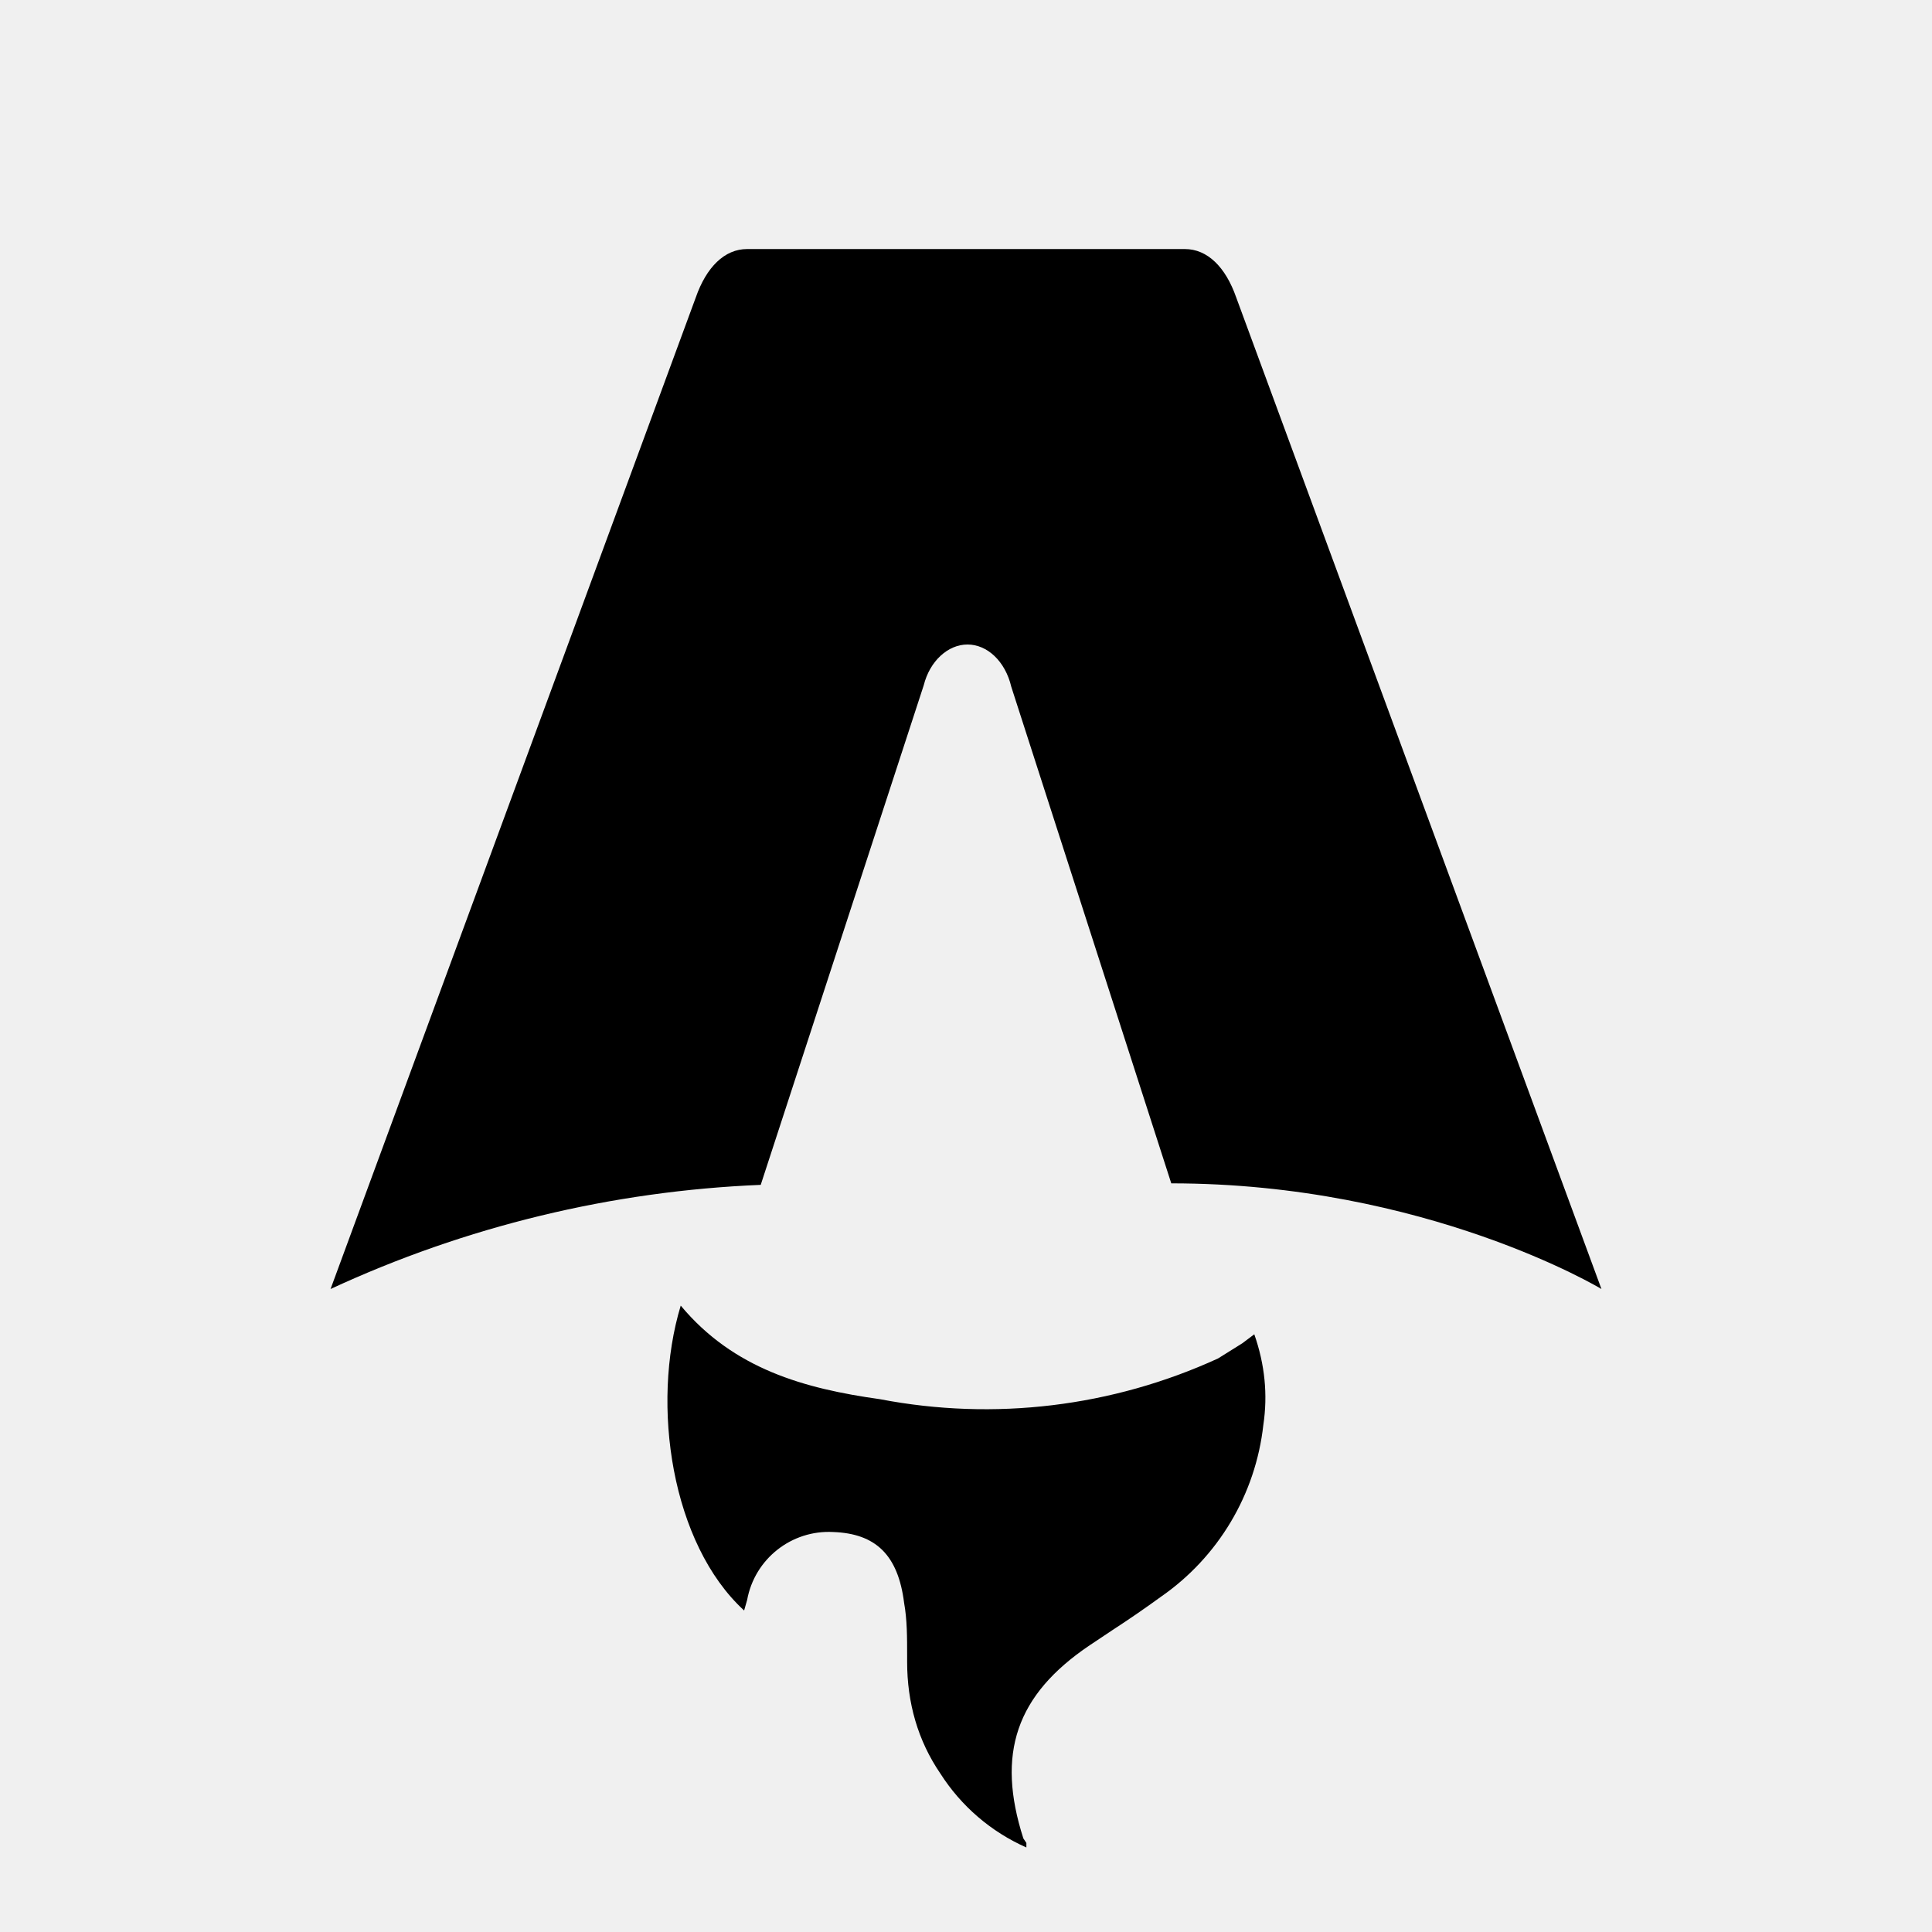
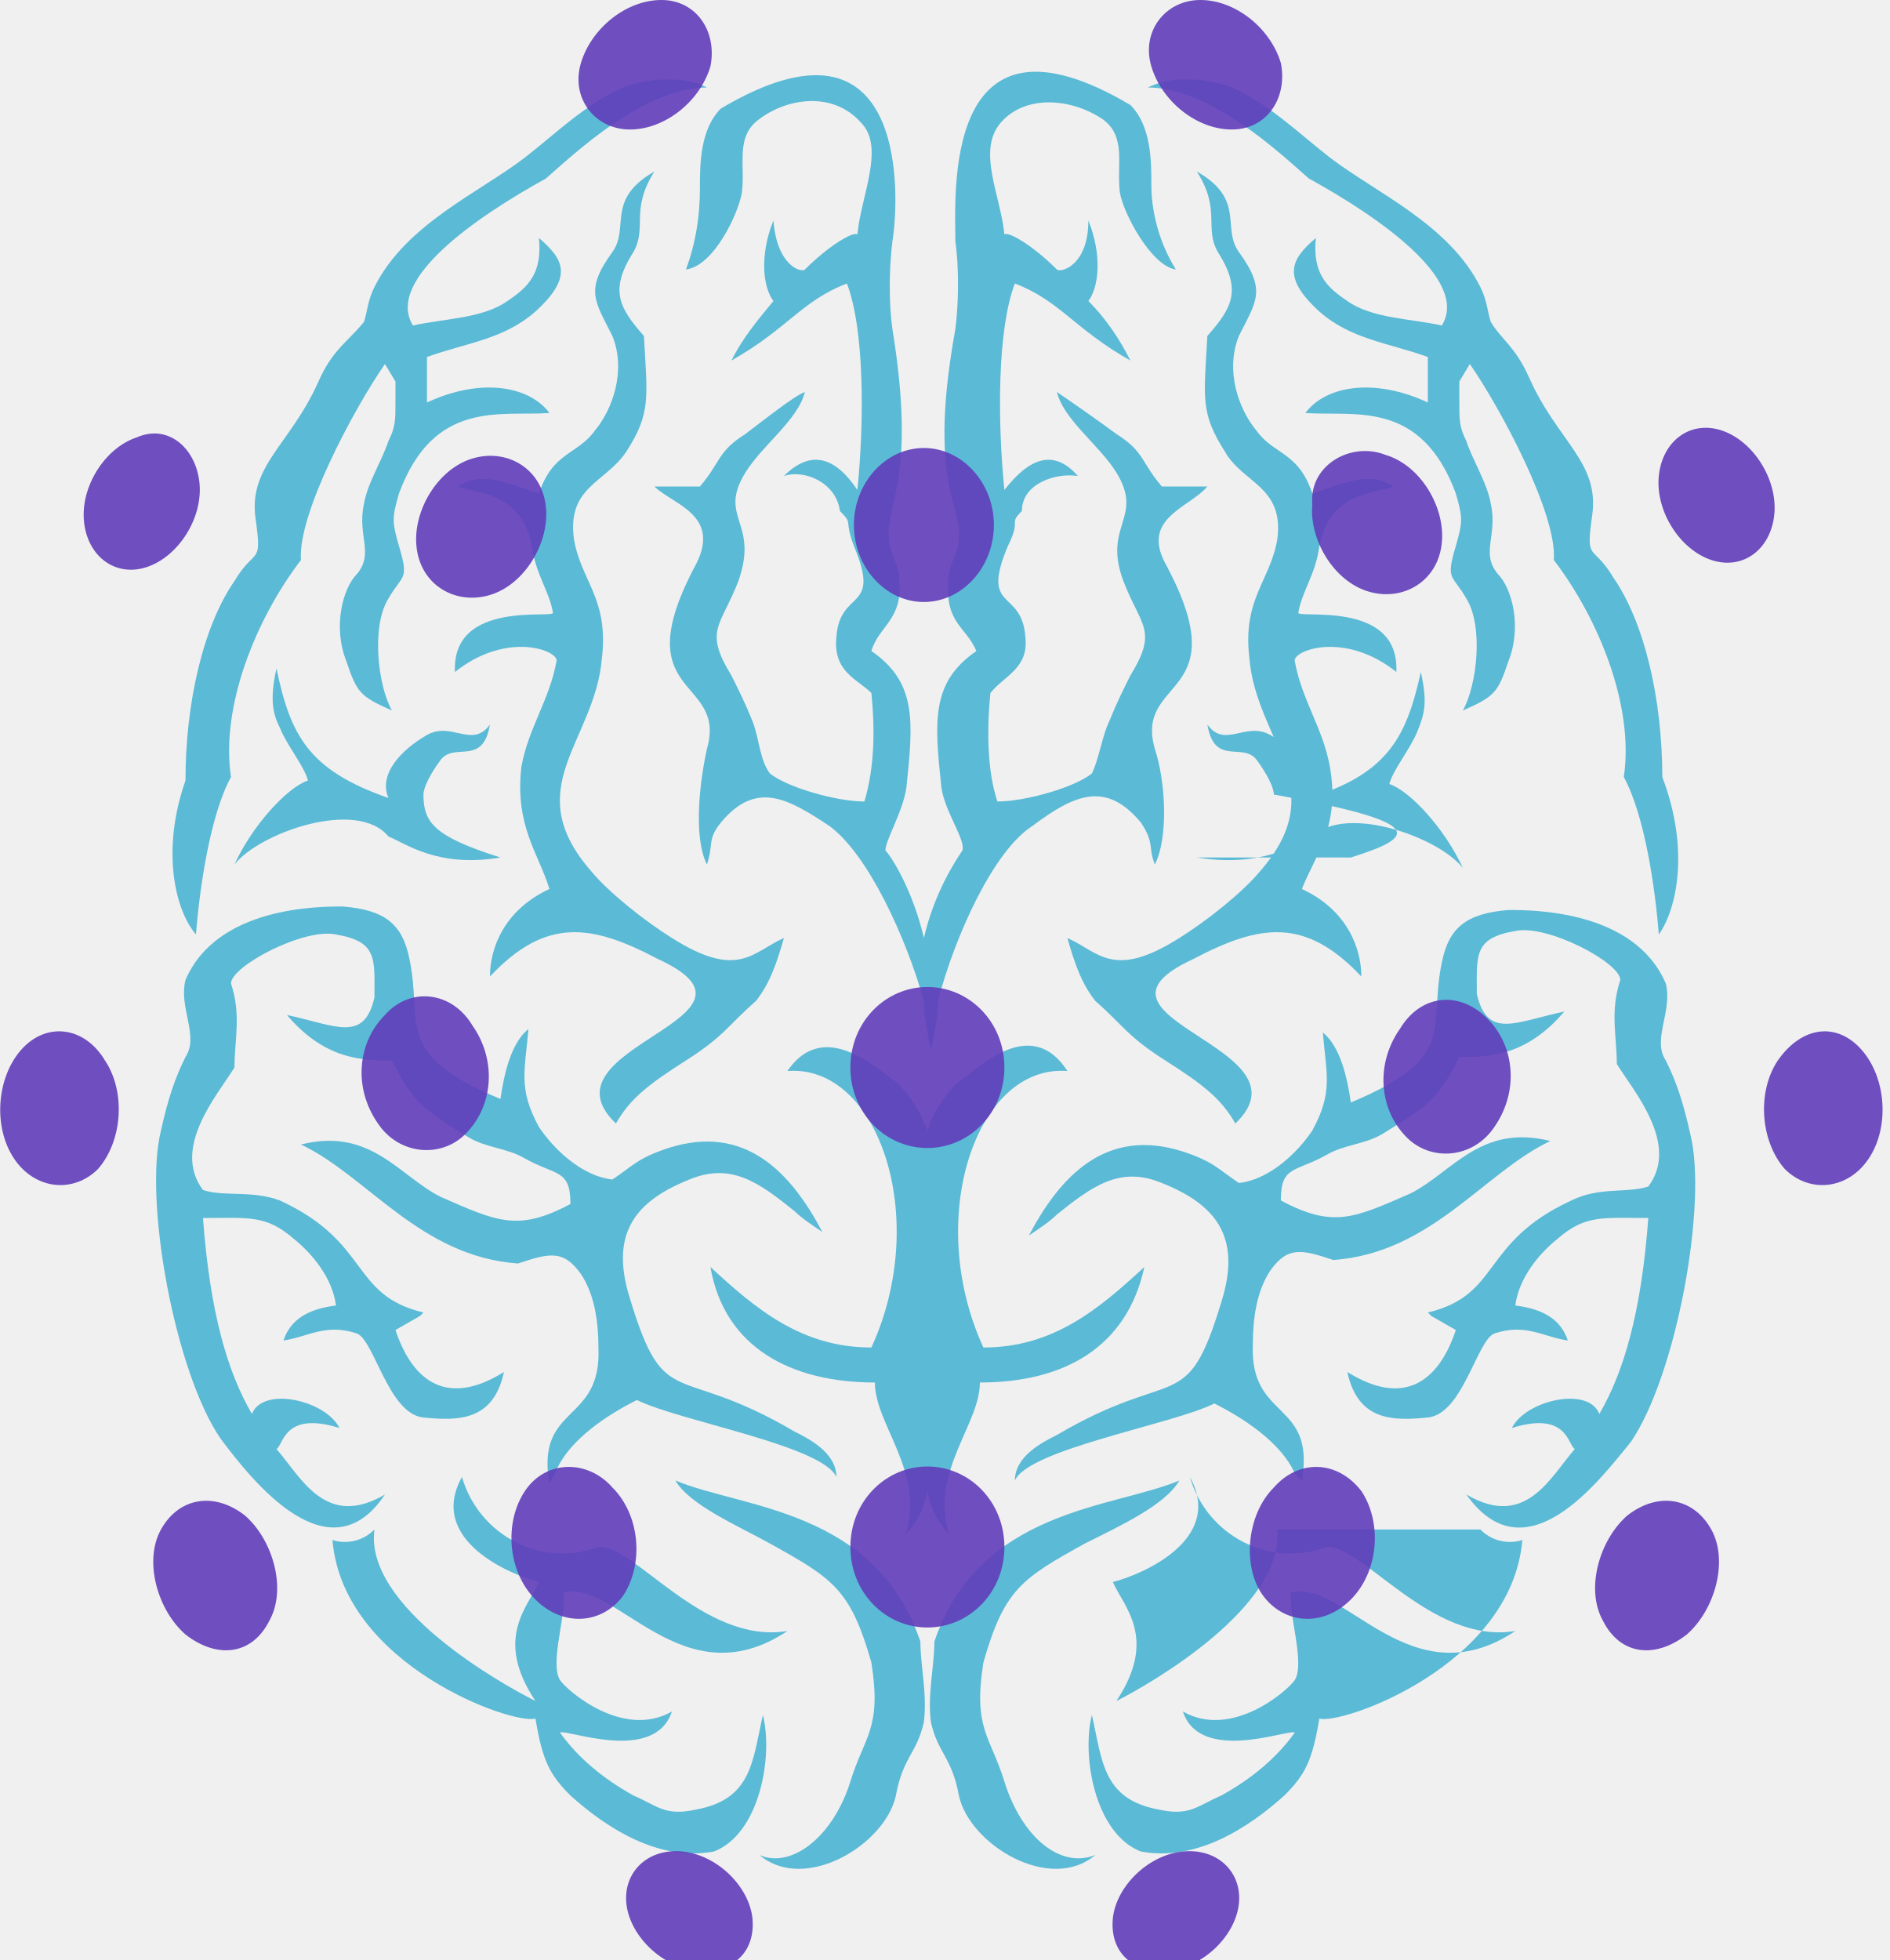
- <svg xmlns="http://www.w3.org/2000/svg" fill="none" viewBox="0 0 128 128">
-   <path d="M50.4 78.5a75.1 75.1 0 0 0-28.5 6.9l24.2-65.7c.7-2 1.9-3.2 3.4-3.2h29c1.5 0 2.7 1.2 3.4 3.2l24.2 65.7s-11.6-7-28.5-7L67 45.5c-.4-1.7-1.6-2.8-2.9-2.8-1.3 0-2.5 1.1-2.9 2.7L50.4 78.5Zm-1.1 28.2Zm-4.2-20.2c-2 6.6-.6 15.8 4.2 20.2a17.5 17.5 0 0 1 .2-.7 5.5 5.5 0 0 1 5.7-4.5c2.8.1 4.3 1.5 4.7 4.7.2 1.1.2 2.3.2 3.5v.4c0 2.7.7 5.2 2.2 7.4a13 13 0 0 0 5.7 4.9v-.3l-.2-.3c-1.8-5.6-.5-9.5 4.4-12.8l1.5-1a73 73 0 0 0 3.2-2.2 16 16 0 0 0 6.8-11.4c.3-2 .1-4-.6-6l-.8.6-1.6 1a37 37 0 0 1-22.4 2.7c-5-.7-9.7-2-13.2-6.2Z" />
-   <style>
-         path { fill: #000; }
-         @media (prefers-color-scheme: dark) {
-             path { fill: #FFF; }
-         }
-     </style>
+ <svg xmlns="http://www.w3.org/2000/svg" viewBox="0 0 54 56" role="img" aria-label="NEMAR">
+   <g fill="#5bbad5">
+     <path d="M32.3 3c.6.6.6 1.6.6 2.3 0 .7.2 1.6.7 2.4-.7-.1-1.5-1.6-1.6-2.2-.1-.8.2-1.6-.5-2.1-.9-.6-2.2-.7-2.9.1-.7.8 0 2.1.1 3.2.1-.1.8.3 1.5 1 .1.1.9-.1.9-1.4.4 1 .3 1.9 0 2.3.5.5.9 1.1 1.2 1.7-1.6-.9-2-1.7-3.3-2.2-.5 1.3-.5 3.9-.3 5.9.7-.9 1.4-1.2 2.1-.4-.6-.1-1.6.2-1.6 1-.4.4 0 .2-.4 1-.8 1.9.4 1.2.5 2.6.1.9-.6 1.1-1 1.6-.1 1-.1 2.2.2 3.1.8 0 2.2-.4 2.7-.8.2-.4.3-1.1.5-1.5.2-.5.4-.9.6-1.3.8-1.3.3-1.4-.2-2.7-.6-1.6.6-1.8-.2-3.1-.5-.8-1.5-1.5-1.7-2.3.3.2 1.3.9 1.7 1.2.8.5.7.8 1.3 1.5h1.3c-.5.6-1.9.9-1.2 2.2 2.1 3.9-.9 3.2-.3 5.3.3.9.4 2.5 0 3.3-.2-.5 0-.6-.4-1.2-1-1.2-1.9-.8-3.1.1-1.1.7-2.2 3.1-2.7 5 0 .5-.1.9-.2 1.4v.2-.1.1-.2c-.1-.5-.2-1-.2-1.4-.5-1.8-1.6-4.2-2.7-5-1.2-.8-2.1-1.3-3.1-.1-.4.5-.2.6-.4 1.2-.4-.8-.2-2.4 0-3.3.6-2.1-2.4-1.4-.3-5.3.7-1.4-.7-1.7-1.2-2.2H20c.6-.7.5-1 1.3-1.5.4-.3 1.4-1.1 1.7-1.2-.2.8-1.2 1.5-1.7 2.3-.8 1.3.4 1.4-.2 3.1-.5 1.3-1 1.4-.2 2.7.2.4.4.8.6 1.3.2.5.2 1.1.5 1.5.5.4 1.9.8 2.7.8.3-1 .3-2.1.2-3.1-.4-.4-1.1-.6-1-1.6.1-1.4 1.3-.7.5-2.6-.3-.8 0-.6-.4-1-.1-.8-1-1.2-1.6-1 .8-.8 1.5-.5 2.1.4.2-2 .2-4.6-.3-5.9-1.3.5-1.7 1.3-3.3 2.2.3-.6.7-1.1 1.2-1.7-.3-.4-.4-1.3 0-2.3.1 1.3.8 1.5.9 1.4.7-.7 1.4-1.1 1.5-1 .1-1.1.8-2.5.1-3.2-.8-.9-2.1-.7-2.9-.1-.7.5-.4 1.3-.5 2.1-.1.6-.8 2.1-1.6 2.2.3-.8.4-1.6.4-2.3 0-.7 0-1.7.6-2.3 5.4-3.2 5.1 2.6 4.9 3.8-.1.8-.1 1.8 0 2.5.7 4.3-.2 5-.1 6 0 .4.3.7.3 1.2.1 1.1-.6 1.3-.8 2 1.3.9 1.2 2 1 3.9-.1.7-.6 1.5-.6 1.8.2.2.8 1.2 1.1 2.5.3-1.3.9-2.2 1.1-2.5.1-.3-.5-1.1-.6-1.8-.2-1.9-.3-3 1-3.9-.3-.7-.9-.8-.8-2 0-.5.3-.8.3-1.2.1-1-.9-1.6-.1-6 .1-.8.1-1.8 0-2.5 0-1.3-.4-7.1 5-3.9zM10.7 43.7c-.4.4-.9.4-1.2.3.3 3.6 5.2 5.3 5.8 5.1.2 1.2.4 1.6 1 2.2 1 .9 2.5 1.9 4.1 1.6 1.3-.5 1.7-2.7 1.4-3.9-.3 1.3-.3 2.4-1.9 2.7-.9.2-1.1-.1-1.8-.4-.9-.5-1.6-1.1-2.1-1.8.2-.1 2.7.9 3.2-.6-1.4.8-3-.6-3.2-.9-.3-.5.2-1.9.1-2.5 1.5-.4 3.4 3.1 6.4 1.1-2.4.4-4.4-2.5-5.4-2.4-1.6.6-3.4-.3-3.9-2-1 1.8 1.4 2.8 2.2 3-.3.7-1.3 1.6-.1 3.4-1-.5-4.9-2.7-4.6-4.9z" />
+     <path d="M11 42.7c-1.7 1-2.4-.5-3.1-1.3.2-.1.2-1.1 1.8-.6-.4-.8-2.2-1.2-2.5-.4-.7-1.2-1.2-2.9-1.4-5.6 1.3 0 1.8-.1 2.6.6.5.4 1.1 1.1 1.2 1.9-.8.1-1.3.4-1.5 1 .7-.1 1.2-.5 2.1-.2.5.2.9 2.3 1.9 2.4 1 .1 2 .1 2.3-1.3-1.6 1-2.6.3-3.1-1.2l.7-.4.1-.1c-2.1-.5-1.5-2-4.1-3.2-.8-.3-1.6-.1-2.2-.3-.9-1.2.4-2.7.9-3.5 0-.8.2-1.5-.1-2.4 0-.5 2.1-1.6 3-1.4 1.2.2 1.1.7 1.1 1.8-.3 1.3-1.1.8-2.5.5 1.1 1.3 2.2 1.3 3 1.3.6 1.2.9 1.4 2.2 2.2.5.3 1.1.3 1.6.6.9.5 1.3.3 1.3 1.3-1.5.8-2.1.5-3.7-.2-1.2-.6-2-2-4-1.5 1.9.9 3.4 3.2 6.2 3.4.9-.3 1.3-.4 1.8.3.4.6.5 1.4.5 2.1.1 2.2-1.8 1.6-1.4 3.9l.2-.4c.4-.9 1.5-1.6 2.3-2 1.2.6 5.3 1.3 5.7 2.2 0-.7-.8-1.1-1.2-1.3-3.4-2-3.7-.5-4.7-3.8-.6-1.9.2-2.8 1.7-3.4 1.2-.5 2 .1 3 .9.2.2.5.4.8.6-.9-1.7-2.2-3.1-4.4-2.4-.9.3-1 .5-1.6.9-.9-.1-1.7-.9-2.1-1.5-.6-1.1-.4-1.6-.3-2.8-.5.4-.7 1.3-.8 2-3.1-1.3-2.2-2.1-2.6-4-.2-1-.7-1.4-1.9-1.5-.7 0-3.6 0-4.5 2.1-.2.8.4 1.6 0 2.2-.3.6-.5 1.2-.7 2.1-.5 2 .4 6.9 1.7 8.8.9 1.2 3.1 4 4.7 1.6zM5.6 26.7c.1-1.3.4-3.4 1-4.5-.3-2 .7-4.5 2-6.2-.1-1.3 1.5-4.3 2.4-5.6l.3.5v.6c0 .5 0 .7-.2 1.1-.2.6-.6 1.2-.7 1.8-.2.9.3 1.4-.2 2-.4.4-.7 1.5-.3 2.5.3.9.4 1 1.3 1.4-.4-.7-.6-2.4-.1-3.2.4-.7.6-.5.3-1.5-.2-.7-.2-.8 0-1.5 1-2.7 2.9-2.2 4.3-2.3-.6-.8-2-1-3.5-.3v-1.3c1.1-.4 2.2-.5 3.1-1.3 1.1-1 .8-1.5.1-2.1.1 1-.3 1.4-.9 1.8-.7.5-1.8.5-2.7.7-.8-1.3 1.8-3.1 3.8-4.2.8-.7 2.8-2.6 4.6-2.6-.8-.4-1.9-.2-2.4 0-1.1.5-1.9 1.3-2.8 2-1.3 1-3.4 1.9-4.3 3.7-.2.4-.2.7-.3 1-.5.6-.9.8-1.3 1.7-.8 1.8-2 2.4-1.8 3.9.2 1.4 0 .8-.6 1.8-.9 1.3-1.4 3.5-1.4 5.7-.7 2-.3 3.7.3 4.4z" />
+     <path d="M21.7 53c1.3 1.1 3.6-.3 3.9-1.7.2-1.1.6-1.2.8-2.1.1-.8-.1-1.6-.1-2.3-1.3-3.8-5.1-3.8-7-4.6.4.7 1.8 1.3 2.7 1.8 1.8 1 2.3 1.3 2.9 3.4.3 1.9-.2 2.1-.6 3.4-.5 1.6-1.7 2.5-2.6 2.1zM25.9 43.8c.3-.3.5-.7.6-1.2.1.5.3.9.6 1.2-.5-1.8.9-3.1.9-4.3 2.4 0 4.2-1 4.7-3.3-1.3 1.2-2.6 2.3-4.6 2.3-1.7-3.7-.2-8.1 2.4-7.9-1.1-1.7-2.7.1-3.1.3-.4.4-.7.8-.9 1.4-.2-.5-.4-.9-.9-1.4-.4-.2-2-1.9-3.1-.3 2.6-.2 4.1 4.2 2.4 7.9-2 0-3.3-1.1-4.6-2.3.4 2.3 2.3 3.3 4.7 3.3 0 1.2 1.4 2.5.9 4.3z" />
+     <path d="M26.5 41.2c-.2-1.7-.2-1.8 0-2.3.2.5.2.6 0 2.3zM14.3 24.5c-1.9-.6-2.2-1-2.2-1.8 0-.2.2-.6.5-1 .4-.5 1.2.2 1.4-1-.5.7-1.1-.1-1.8.3s-1.4 1.1-1.1 1.8C8.8 22 8.3 21 7.9 19.1c-.2.9-.1 1.3.1 1.7.2.5.7 1.1.8 1.5-.6.2-1.6 1.3-2.1 2.4.7-.9 3.5-1.9 4.4-.8.5.2 1.4.9 3.2.6z" />
+     <path d="M15.7 25.4c-1.3.6-1.7 1.7-1.7 2.5 1.6-1.7 2.9-1.5 4.8-.5 3.7 1.7-3.5 2.5-1.2 4.7.4-.7.9-1.1 2-1.8s1.2-1 2-1.7c.4-.5.6-1.1.8-1.8-.9.4-1.3 1.2-3.2 0-.8-.5-1.8-1.3-2.3-1.9-2.1-2.4.1-3.7.3-6.1.2-1.7-.6-2.2-.8-3.4-.2-1.5.9-1.6 1.5-2.5.7-1.1.6-1.5.5-3.3-.7-.8-1-1.3-.3-2.4.4-.7-.1-1.2.6-2.3-1.4.8-.7 1.6-1.2 2.3-.8 1.1-.5 1.4 0 2.4.4 1 0 2.1-.5 2.7-.5.7-1.2.6-1.6 1.8-.7-.2-1.6-.7-2.3-.2.4.2 1.8.1 2.1 1.7.1.8.5 1.3.6 1.9.1.2-2.9-.4-2.8 1.7 1.5-1.2 3-.6 2.9-.3-.2 1.1-.8 1.9-1 3-.2 1.7.5 2.5.8 3.5zM42.3 43.7c.4.4.9.4 1.2.3-.3 3.6-5.2 5.3-5.8 5.1-.2 1.2-.4 1.6-1 2.2-1 .9-2.5 1.9-4.1 1.6-1.3-.5-1.7-2.7-1.4-3.9.3 1.3.3 2.4 1.9 2.7.9.2 1.1-.1 1.8-.4.9-.5 1.6-1.1 2.1-1.8-.2-.1-2.7.9-3.2-.6 1.4.8 3-.6 3.2-.9.3-.5-.2-1.9-.1-2.5 1.5-.4 3.4 3.1 6.4 1.1-2.4.4-4.4-2.5-5.4-2.4-1.6.6-3.4-.3-3.9-2 1 1.8-1.4 2.8-2.2 3 .3.7 1.3 1.6.1 3.4 1-.5 4.8-2.7 4.6-4.9z" />
+     <path d="M41.9 42.7c1.7 1 2.4-.5 3.1-1.3-.2-.1-.2-1.1-1.8-.6.4-.8 2.2-1.2 2.5-.4.7-1.2 1.2-2.9 1.4-5.6-1.3 0-1.8-.1-2.6.6-.5.4-1.1 1.1-1.2 1.9.8.1 1.3.4 1.5 1-.7-.1-1.2-.5-2.1-.2-.5.2-.9 2.3-1.9 2.4-1 .1-2 .1-2.3-1.3 1.6 1 2.6.3 3.1-1.2l-.7-.4-.1-.1c2.1-.5 1.5-2 4.1-3.2.8-.4 1.6-.2 2.2-.4.9-1.2-.4-2.7-.9-3.5 0-.8-.2-1.5.1-2.4 0-.5-2.1-1.6-3-1.4-1.2.2-1.1.7-1.1 1.8.3 1.3 1.1.8 2.5.5-1.1 1.3-2.2 1.3-3 1.3-.6 1.2-.9 1.4-2.2 2.2-.5.3-1.1.3-1.6.6-.9.5-1.3.3-1.3 1.3 1.5.8 2.1.5 3.7-.2 1.2-.6 2-2 4-1.5-1.9.9-3.4 3.2-6.2 3.4-.9-.3-1.3-.4-1.8.3-.4.6-.5 1.4-.5 2.1-.1 2.2 1.8 1.6 1.4 3.9l-.2-.2c-.4-.9-1.5-1.6-2.3-2-1.2.6-5.3 1.3-5.7 2.2 0-.7.8-1.1 1.2-1.3 3.4-2 3.7-.5 4.7-3.8.6-1.9-.2-2.8-1.7-3.4-1.2-.5-2 .1-3 .9-.2.2-.5.4-.8.6.9-1.7 2.2-3.1 4.4-2.4.9.3 1 .5 1.6.9.9-.1 1.7-.9 2.1-1.5.6-1.1.4-1.6.3-2.8.5.4.7 1.3.8 2 3.1-1.3 2.2-2.1 2.6-4 .2-1 .7-1.4 1.9-1.5.7 0 3.6 0 4.5 2.1.2.8-.4 1.6 0 2.2.3.6.5 1.2.7 2.1.5 2-.4 6.9-1.7 8.8-.9 1.1-3 3.9-4.7 1.5zM47.4 26.7c-.1-1.3-.4-3.4-1-4.5.3-2-.7-4.5-2-6.2.1-1.3-1.5-4.3-2.4-5.6l-.3.5v.6c0 .5 0 .7.2 1.1.2.6.6 1.2.7 1.8.2.9-.3 1.4.2 2 .4.4.7 1.5.3 2.5-.3.9-.4 1-1.3 1.4.4-.7.6-2.4.1-3.2-.4-.7-.6-.5-.3-1.5.2-.7.2-.8 0-1.5-1-2.7-2.9-2.2-4.3-2.3.6-.8 2-1 3.5-.3v-1.3c-1.1-.4-2.2-.5-3.1-1.3-1.1-1-.8-1.5-.1-2.1-.1 1 .3 1.4.9 1.8.7.5 1.8.5 2.7.7.8-1.3-1.8-3.1-3.8-4.2-.8-.7-2.8-2.6-4.6-2.6.8-.4 1.9-.2 2.4 0 1.1.5 1.9 1.3 2.8 2 1.3 1 3.4 1.9 4.3 3.7.2.4.2.7.3 1 .3.5.7.7 1.1 1.6.8 1.8 2 2.4 1.8 3.9-.2 1.4 0 .8.6 1.8.9 1.3 1.4 3.5 1.4 5.7.8 2.1.4 3.8-.1 4.5z" />
+     <path d="M31.3 53c-1.3 1.1-3.6-.3-3.9-1.7-.2-1.1-.6-1.2-.8-2.1-.1-.8.1-1.6.1-2.3 1.3-3.8 5.1-3.8 7-4.6-.4.7-1.7 1.3-2.7 1.8-1.8 1-2.3 1.3-2.9 3.4-.3 1.9.2 2.1.6 3.4.5 1.6 1.6 2.5 2.6 2.1zM38.6 24.5c1.9-.6 2.2-1-2.2-1.8 0-.2-.2-.6-.5-1-.4-.5-1.2.2-1.4-1 .5.7 1.1-.1 1.8.3s1.4 1.1 1.1 1.8c2.3-.7 2.8-1.8 3.2-3.6.2.9.1 1.2-.1 1.7s-.7 1.1-.8 1.5c.6.2 1.6 1.3 2.1 2.4-.7-.9-3.5-1.9-4.4-.8-.4.1-1.3.8-3.2.5z" />
+     <path d="M37.2 25.4c1.3.6 1.7 1.7 1.7 2.5-1.6-1.7-2.9-1.5-4.8-.5-3.7 1.7 3.5 2.5 1.2 4.7-.4-.7-.9-1.1-2-1.8s-1.2-1-2-1.7c-.4-.5-.6-1.1-.8-1.8.9.4 1.3 1.2 3.2 0 .8-.5 1.8-1.3 2.3-1.9 2.1-2.4-.1-3.7-.3-6.1-.2-1.7.6-2.2.8-3.4.2-1.5-1-1.6-1.5-2.5-.7-1.1-.6-1.5-.5-3.3.7-.8 1-1.3.3-2.4-.4-.7.1-1.2-.6-2.3 1.4.8.7 1.6 1.2 2.3.8 1.1.5 1.4 0 2.4-.4 1 0 2.1.5 2.7.5.7 1.2.6 1.6 1.8.7-.2 1.6-.7 2.3-.2-.4.2-1.8.1-2.1 1.7-.1.8-.5 1.3-.6 1.9-.1.2 2.9-.4 2.8 1.7-1.5-1.2-3-.6-2.9-.3.2 1.1.8 1.9 1 3 .3 1.7-.4 2.5-.8 3.5z" />
+   </g>
+   <g fill="#603cba" opacity="0.9">
+     <path d="M26.5 41.9c1.2 0 2.2 1 2.2 2.3s-1 2.3-2.2 2.3-2.2-1-2.2-2.3 1-2.3 2.2-2.3zM26.5 28.2c1.2 0 2.2 1 2.2 2.3s-1 2.3-2.2 2.3-2.2-1-2.2-2.3 1-2.3 2.2-2.3zM26.4 12.8c1.1 0 2 1 2 2.2s-.9 2.2-2 2.2-2-1-2-2.2.9-2.2 2-2.2zM18.9 0c-1 0-2 .8-2.3 1.8S17 3.7 18 3.7c1 0 2-.8 2.3-1.8.2-1-.4-1.9-1.4-1.9zM34.3 0c1 0 2 .8 2.3 1.8.2 1-.4 1.9-1.4 1.9s-2-.8-2.3-1.8.4-1.9 1.4-1.9zM4.6 43.7c-.5.9-.1 2.3.7 3 .9.7 1.9.6 2.4-.4.5-.9.1-2.3-.7-3-.9-.7-1.9-.5-2.4.4zM17.9 54.4c.1.9 1 1.8 2 1.9 1 .1 1.7-.5 1.6-1.5-.1-.9-1-1.8-2-1.9-1-.1-1.7.6-1.6 1.5zM35.4 54.4c-.1.9-1 1.8-2 1.9-1 .1-1.7-.5-1.6-1.5.1-.9 1-1.8 2-1.9 1-.1 1.7.6 1.6 1.5zM48.9 43.7c.5.9.1 2.3-.7 3-.9.7-1.9.6-2.4-.4-.5-.9-.1-2.3.7-3 .9-.7 1.9-.5 2.4.4zM13.5 13.1c-1 .3-1.7 1.5-1.6 2.5.1 1.1 1.1 1.7 2.1 1.4 1-.3 1.7-1.5 1.6-2.5-.1-1.1-1.1-1.7-2.1-1.4zM39.6 13c1 .3 1.7 1.5 1.6 2.5-.1 1.1-1.1 1.7-2.1 1.4-1-.3-1.7-1.5-1.6-2.5-.1-1.1 1.1-1.8 2.1-1.4zM15 42.6c-.6.9-.5 2.3.3 3.1.8.8 1.9.7 2.5-.1.6-.9.5-2.3-.3-3.1-.7-.8-1.9-.8-2.5.1zM38.9 42.6c.6.9.5 2.3-.3 3.1-.8.8-1.9.7-2.5-.1s-.5-2.3.3-3.1c.7-.8 1.8-.8 2.5.1zM11 29c-.8.8-.9 2.1-.2 3.1.6.9 1.8 1 2.5.3.8-.8.9-2.1.2-3.1-.6-1-1.8-1.1-2.5-.3zM42.5 29.1c.8.8.9 2.1.2 3.1-.6.9-1.8 1-2.5.3-.8-.8-.9-2.1-.2-3.1.6-1 1.7-1.1 2.5-.3zM.6 30c-.7.8-.8 2.2-.2 3.1s1.7 1 2.4.3c.7-.8.8-2.2.2-3.1-.6-1-1.7-1.1-2.4-.3zM3.9 12.5c-.9.3-1.6 1.4-1.5 2.4.1 1 .9 1.6 1.8 1.3.9-.3 1.6-1.4 1.5-2.4s-.9-1.7-1.8-1.3zM49.2 12.3c.9.3 1.6 1.4 1.5 2.4-.1 1-.9 1.6-1.8 1.3-.9-.3-1.6-1.4-1.5-2.4.1-1 .9-1.6 1.8-1.3zM53.2 30c.7.8.8 2.2.2 3.1-.6.9-1.7 1-2.4.3-.7-.8-.8-2.2-.2-3.1.7-1 1.7-1.1 2.4-.3z" />
+   </g>
</svg>
